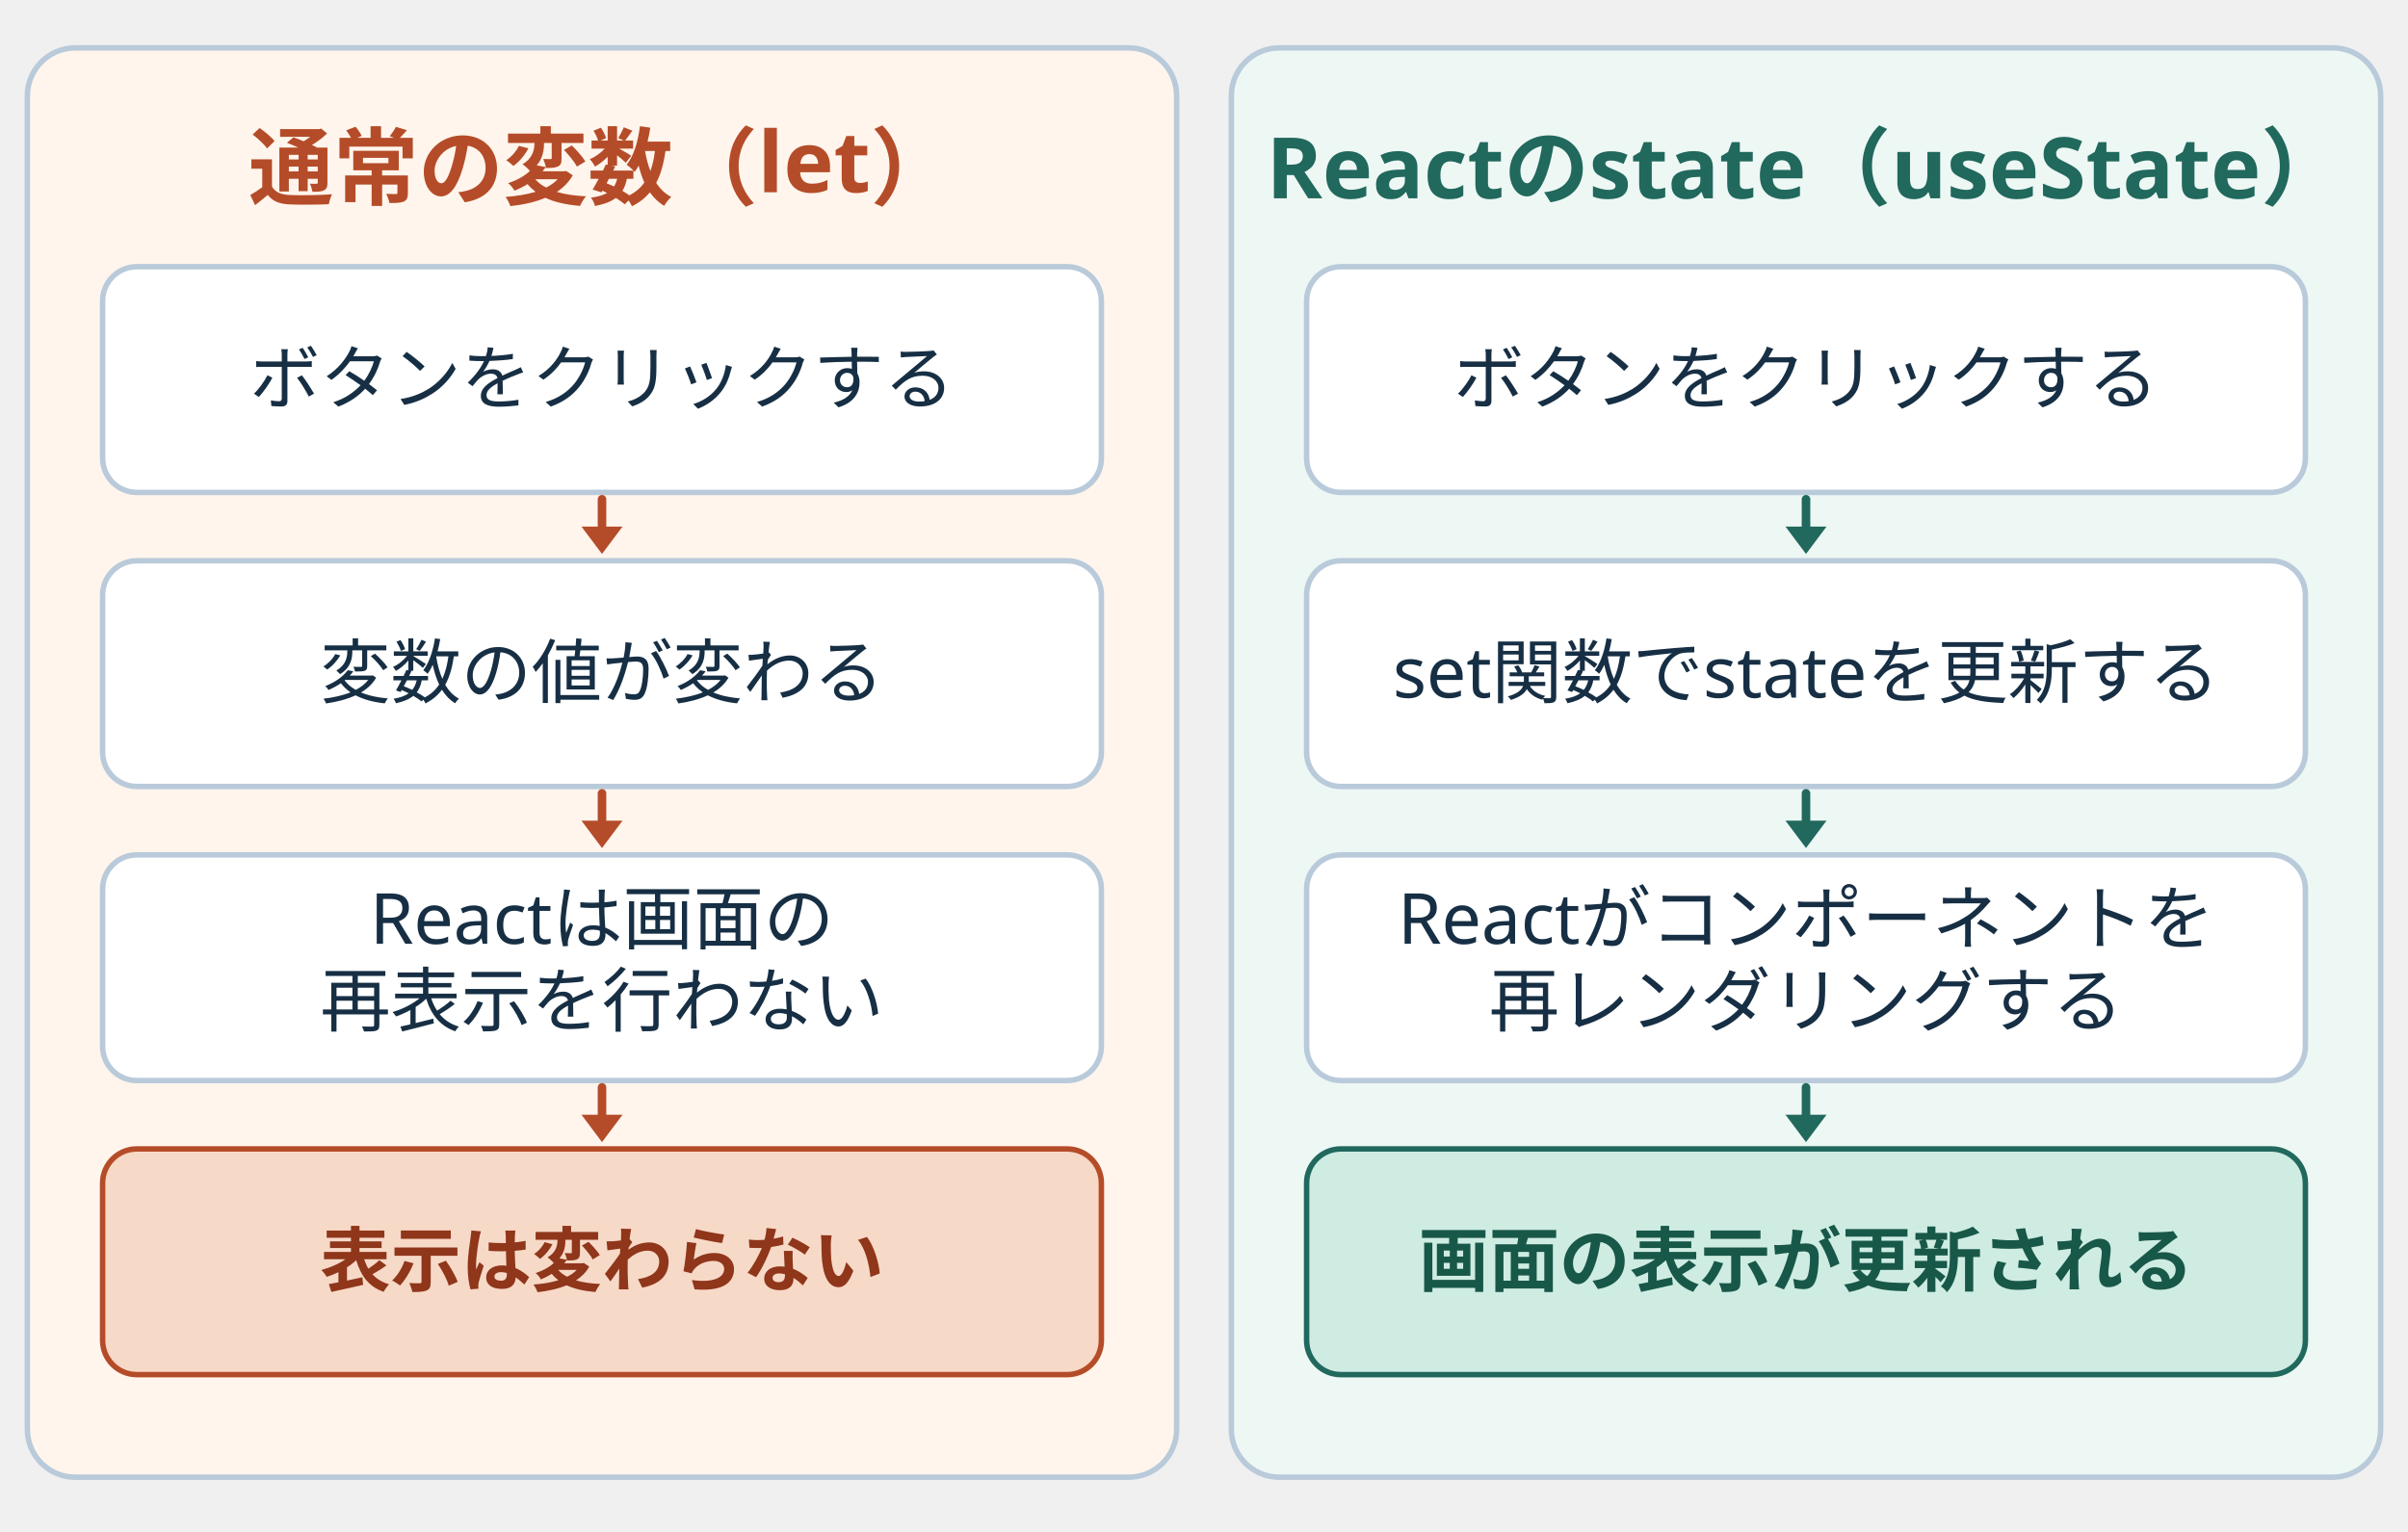
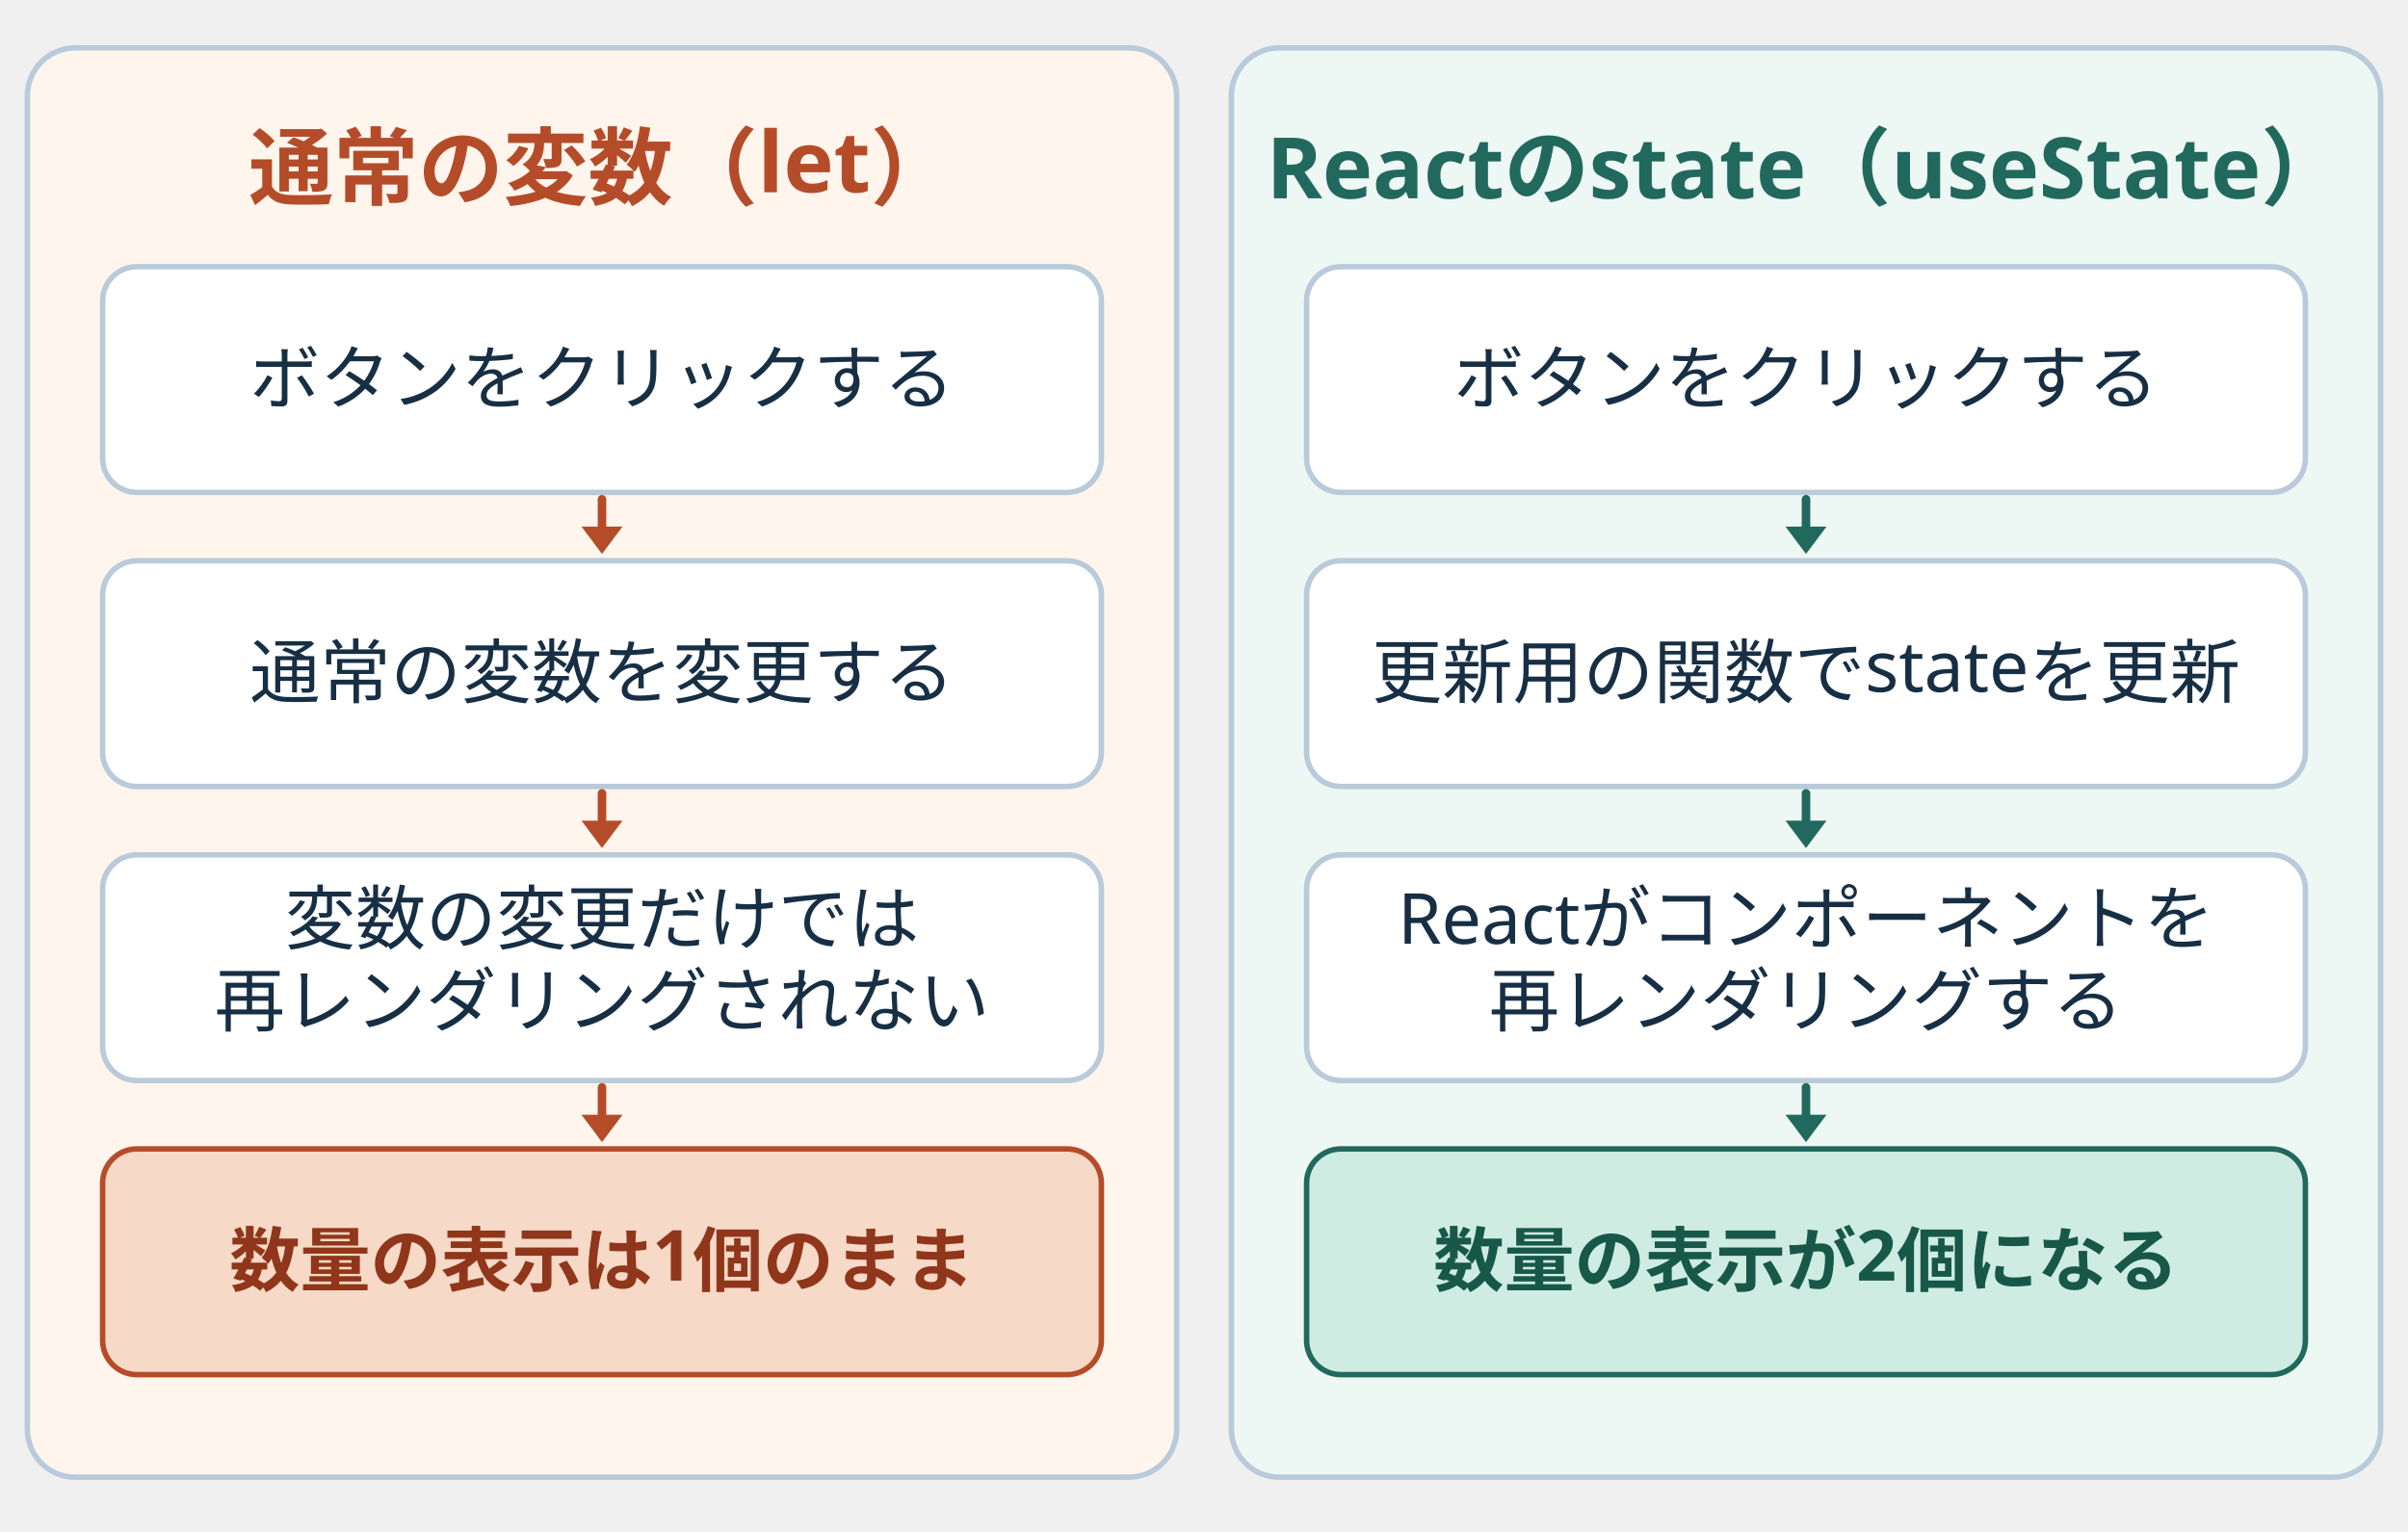
<svg xmlns="http://www.w3.org/2000/svg" viewBox="0 0 352 224" width="352" height="224">
  <rect x="4" y="7" width="168" height="209" rx="7" fill="#fff5ec" stroke="#b9cada" stroke-width="0.8" />
  <text x="88" y="29" fill="#b54c29" font-family="Meiryo" font-size="12.4" font-weight="700" text-anchor="middle">通常の変数（let）</text>
  <rect x="15" y="39" width="146" height="33" rx="5" fill="#ffffff" stroke="#b9cada" stroke-width="0.8" />
  <text x="88" y="59" fill="#172f44" font-family="Meiryo" font-size="10.3" font-weight="400" text-anchor="middle">ボタンをクリックする</text>
  <polyline points="88,73 88,77" fill="none" stroke="#b54c29" stroke-width="1.25" stroke-linecap="round" stroke-linejoin="round" />
  <path d="M85 77h6L88 81Z" fill="#b54c29" />
  <rect x="15" y="82" width="146" height="33" rx="5" fill="#ffffff" stroke="#b9cada" stroke-width="0.8" />
-   <text x="88" y="102" fill="#172f44" font-family="Meiryo" font-size="10.3" font-weight="400" text-anchor="middle">変数の値が変わる</text>
+   <text x="88" y="102" fill="#172f44" font-family="Meiryo" font-size="10.3" font-weight="400" text-anchor="middle">通常の変数を変更する</text>
  <polyline points="88,116 88,120" fill="none" stroke="#b54c29" stroke-width="1.25" stroke-linecap="round" stroke-linejoin="round" />
  <path d="M85 120h6L88 124Z" fill="#b54c29" />
  <rect x="15" y="125" width="146" height="33" rx="5" fill="#ffffff" stroke="#b9cada" stroke-width="0.8" />
-   <text x="88" y="138" fill="#172f44" font-family="Meiryo" font-size="10.3" font-weight="400" text-anchor="middle">Reactは画面の</text>
-   <text x="88" y="150" fill="#172f44" font-family="Meiryo" font-size="10.3" font-weight="400" text-anchor="middle">再表示を行わない</text>
+   <text x="88" y="138" fill="#172f44" font-family="Meiryo" font-size="10.3" font-weight="400" text-anchor="middle">変数の変更だけでは</text>
+   <text x="88" y="150" fill="#172f44" font-family="Meiryo" font-size="10.3" font-weight="400" text-anchor="middle">再レンダリングされない</text>
  <polyline points="88,159 88,163" fill="none" stroke="#b54c29" stroke-width="1.25" stroke-linecap="round" stroke-linejoin="round" />
  <path d="M85 163h6L88 167Z" fill="#b54c29" />
  <rect x="15" y="168" width="146" height="33" rx="5" fill="#f7d9c7" stroke="#b54c29" stroke-width="0.8" />
-   <text x="88" y="188" fill="#8f361b" font-family="Meiryo" font-size="10.3" font-weight="700" text-anchor="middle">表示は変わらない</text>
+   <text x="88" y="188" fill="#8f361b" font-family="Meiryo" font-size="10.3" font-weight="700" text-anchor="middle">数量の表示は1個のまま</text>
  <rect x="180" y="7" width="168" height="209" rx="7" fill="#edf7f4" stroke="#b9cada" stroke-width="0.8" />
  <text x="264" y="29" fill="#21685d" font-family="Meiryo" font-size="12.4" font-weight="700" text-anchor="middle">Reactのstate（useState）</text>
  <rect x="191" y="39" width="146" height="33" rx="5" fill="#ffffff" stroke="#b9cada" stroke-width="0.8" />
  <text x="264" y="59" fill="#172f44" font-family="Meiryo" font-size="10.3" font-weight="400" text-anchor="middle">ボタンをクリックする</text>
  <polyline points="264,73 264,77" fill="none" stroke="#21685d" stroke-width="1.25" stroke-linecap="round" stroke-linejoin="round" />
  <path d="M261 77h6L264 81Z" fill="#21685d" />
  <rect x="191" y="82" width="146" height="33" rx="5" fill="#ffffff" stroke="#b9cada" stroke-width="0.8" />
-   <text x="264" y="102" fill="#172f44" font-family="Meiryo" font-size="10.3" font-weight="400" text-anchor="middle">set関数でstateを更新する</text>
+   <text x="264" y="102" fill="#172f44" font-family="Meiryo" font-size="10.3" font-weight="400" text-anchor="middle">更新用の関数でstateを更新</text>
  <polyline points="264,116 264,120" fill="none" stroke="#21685d" stroke-width="1.25" stroke-linecap="round" stroke-linejoin="round" />
  <path d="M261 120h6L264 124Z" fill="#21685d" />
  <rect x="191" y="125" width="146" height="33" rx="5" fill="#ffffff" stroke="#b9cada" stroke-width="0.8" />
  <text x="264" y="138" fill="#172f44" font-family="Meiryo" font-size="10.3" font-weight="400" text-anchor="middle">Reactがコンポーネントを</text>
  <text x="264" y="150" fill="#172f44" font-family="Meiryo" font-size="10.3" font-weight="400" text-anchor="middle">再レンダリングする</text>
  <polyline points="264,159 264,163" fill="none" stroke="#21685d" stroke-width="1.25" stroke-linecap="round" stroke-linejoin="round" />
  <path d="M261 163h6L264 167Z" fill="#21685d" />
  <rect x="191" y="168" width="146" height="33" rx="5" fill="#cfece2" stroke="#21685d" stroke-width="0.8" />
-   <text x="264" y="188" fill="#185849" font-family="Meiryo" font-size="10.3" font-weight="700" text-anchor="middle">画面の表示が更新される</text>
+   <text x="264" y="188" fill="#185849" font-family="Meiryo" font-size="10.3" font-weight="700" text-anchor="middle">数量の表示が2個になる</text>
</svg>
